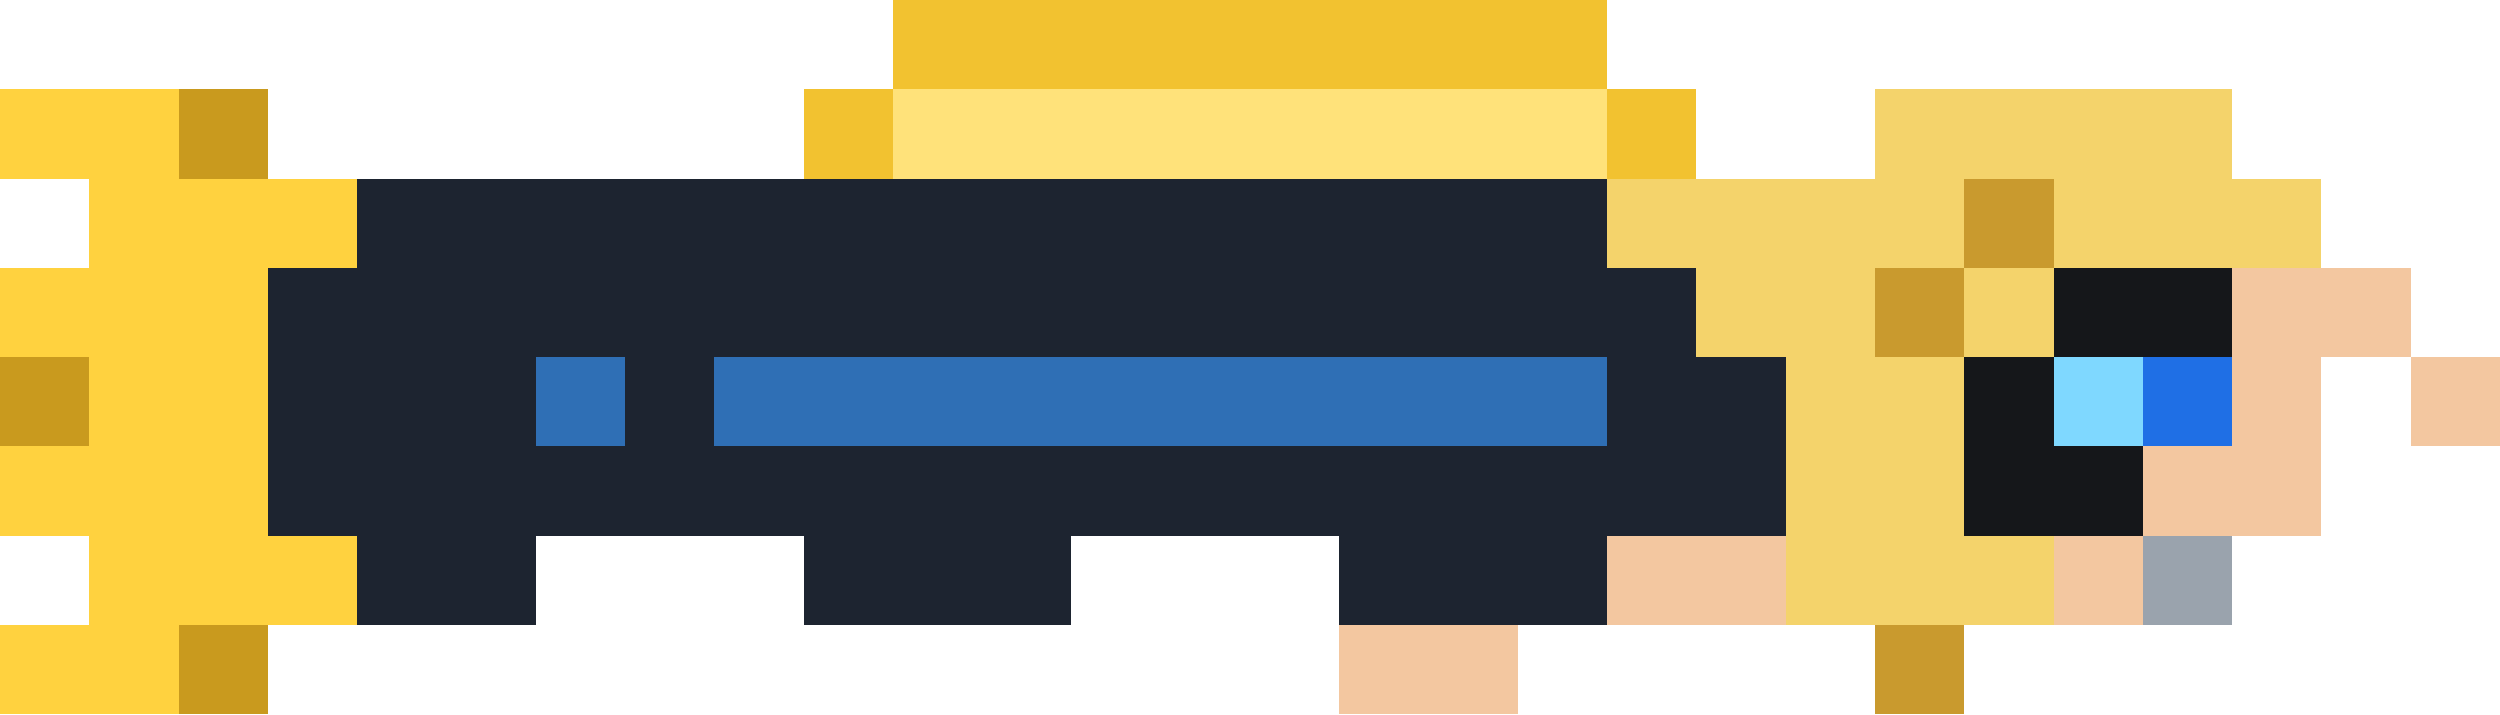
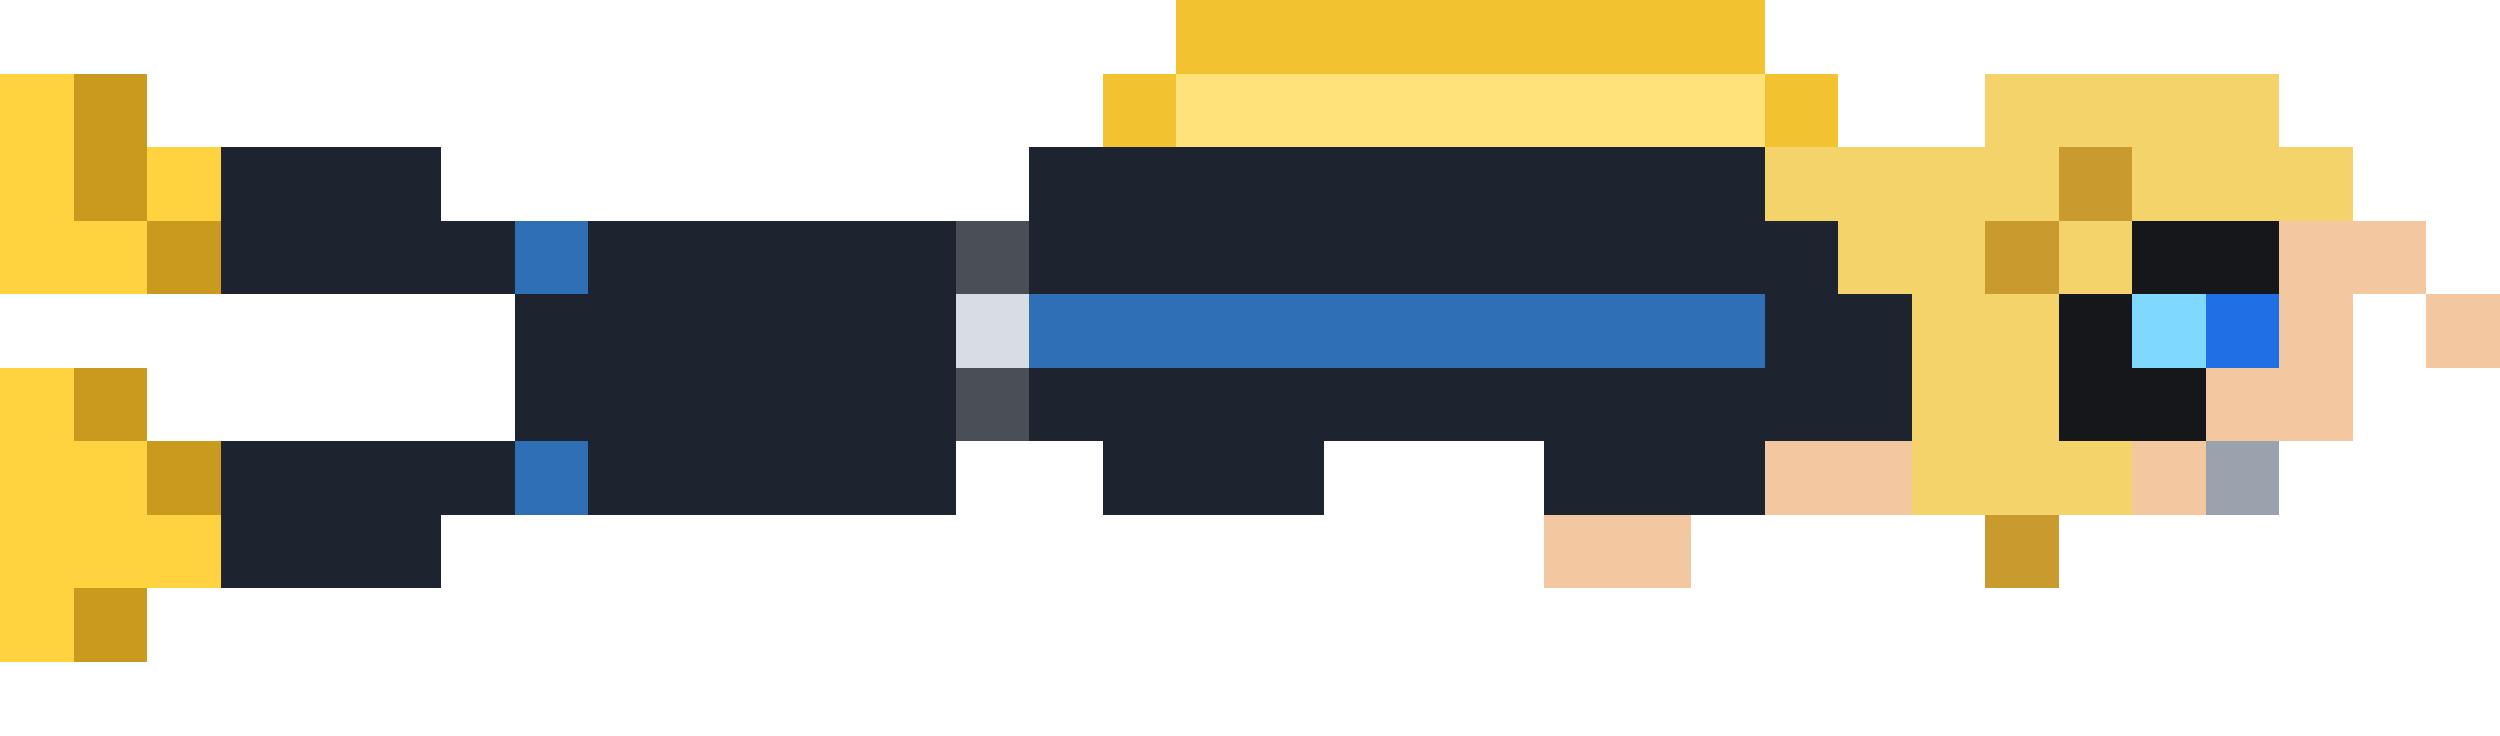
- <svg class="dive__girl" viewBox="0 0 28 8" width="28" height="8" shape-rendering="crispEdges" aria-hidden="true" focusable="false">
+ <svg class="dive__girl" viewBox="0 0 34 10" width="34" height="10" shape-rendering="crispEdges" aria-hidden="true" focusable="false">
  <g class="dive__kick-a">
-     <path fill="#ffd23f" d="M0 1h2v1h-2zM1 2h3v1h-3zM1 6h3v1h-3zM0 7h2v1h-2z" />
-     <path fill="#c99a1e" d="M2 1h1v1h-1zM2 7h1v1h-1z" />
-     <path fill="#1d2430" d="M4 2h4v1h-4zM3 3h5v1h-5zM3 5h4v1h-4zM4 6h2v1h-2z" />
+     <path fill="#ffd23f" d="M0 1h1v1h-1zM0 2h3v1h-3zM0 7h3v1h-3zM0 8h1v1h-1z" />
+     <path fill="#c99a1e" d="M1 1h1v1h-1zM1 8h1v1h-1z" />
+     <path fill="#1d2430" d="M3 2h3v1h-3zM3 3h4v1h-4zM8 3h5v1h-5zM7 4h6v1h-6zM7 5h6v1h-6zM3 6h4v1h-4zM8 6h5v1h-5zM3 7h3v1h-3z" />
+     <path fill="#2f6fb5" d="M7 3h1v1h-1zM7 6h1v1h-1z" />
  </g>
  <g class="dive__kick-b">
-     <path fill="#ffd23f" d="M0 3h3v1h-3zM1 4h2v1h-2zM0 5h3v1h-3z" />
-     <path fill="#1d2430" d="M3 3h5v1h-5zM3 4h3v1h-3zM3 5h5v1h-5z" />
-     <path fill="#c99a1e" d="M0 4h1v1h-1z" />
-     <path fill="#2f6fb5" d="M6 4h1v1h-1z" />
+     <path fill="#ffd23f" d="M0 2h1v1h-1zM0 3h2v1h-2zM0 5h1v1h-1zM0 6h2v1h-2z" />
+     <path fill="#c99a1e" d="M1 2h1v1h-1zM2 3h1v1h-1zM1 5h1v1h-1zM2 6h1v1h-1z" />
+     <path fill="#1d2430" d="M3 3h4v1h-4zM8 3h5v1h-5zM11 4h2v1h-2zM11 5h2v1h-2zM3 6h4v1h-4zM8 6h5v1h-5z" />
+     <path fill="#2f6fb5" d="M7 3h1v1h-1zM7 6h1v1h-1z" />
  </g>
-   <path fill="#f2c230" d="M10 0h8v1h-8zM9 1h1v1h-1zM18 1h1v1h-1z" />
-   <path fill="#ffe27a" d="M10 1h8v1h-8z" />
-   <path fill="#f4d36b" d="M21 1h4v1h-4zM18 2h4v1h-4zM23 2h3v1h-3zM19 3h2v1h-2zM22 3h1v1h-1zM20 4h2v1h-2zM20 5h2v1h-2zM20 6h3v1h-3z" />
-   <path fill="#1d2430" d="M8 2h10v1h-10zM7 3h12v1h-12zM7 4h1v1h-1zM18 4h2v1h-2zM7 5h13v1h-13zM9 6h3v1h-3zM15 6h3v1h-3z" />
-   <path fill="#c99a2e" d="M22 2h1v1h-1zM21 3h1v1h-1zM21 7h1v1h-1z" />
-   <path fill="#15171a" d="M23 3h2v1h-2zM22 4h1v1h-1zM22 5h2v1h-2z" />
-   <path fill="#f3c7a0" d="M25 3h2v1h-2zM25 4h1v1h-1zM27 4h1v1h-1zM24 5h2v1h-2zM18 6h2v1h-2zM23 6h1v1h-1zM15 7h2v1h-2z" />
-   <path fill="#2f6fb5" d="M8 4h10v1h-10z" />
-   <path fill="#7fd8ff" d="M23 4h1v1h-1z" />
-   <path fill="#1f6fe5" d="M24 4h1v1h-1z" />
-   <path fill="#9aa3ad" d="M24 6h1v1h-1z" />
+   <path fill="#f2c230" d="M16 0h8v1h-8zM15 1h1v1h-1zM24 1h1v1h-1z" />
+   <path fill="#ffe27a" d="M16 1h8v1h-8z" />
+   <path fill="#f4d36b" d="M27 1h4v1h-4zM24 2h4v1h-4zM29 2h3v1h-3zM25 3h2v1h-2zM28 3h1v1h-1zM26 4h2v1h-2zM26 5h2v1h-2zM26 6h3v1h-3z" />
+   <path fill="#1d2430" d="M14 2h10v1h-10zM14 3h11v1h-11zM24 4h2v1h-2zM14 5h12v1h-12zM15 6h3v1h-3zM21 6h3v1h-3z" />
+   <path fill="#c99a2e" d="M28 2h1v1h-1zM27 3h1v1h-1zM27 7h1v1h-1z" />
+   <path fill="#4a4f57" d="M13 3h1v1h-1zM13 5h1v1h-1z" />
+   <path fill="#15171a" d="M29 3h2v1h-2zM28 4h1v1h-1zM28 5h2v1h-2z" />
+   <path fill="#f3c7a0" d="M31 3h2v1h-2zM31 4h1v1h-1zM33 4h1v1h-1zM30 5h2v1h-2zM24 6h2v1h-2zM29 6h1v1h-1zM21 7h2v1h-2z" />
+   <path fill="#d8dde3" d="M13 4h1v1h-1z" />
+   <path fill="#2f6fb5" d="M14 4h10v1h-10z" />
+   <path fill="#7fd8ff" d="M29 4h1v1h-1z" />
+   <path fill="#1f6fe5" d="M30 4h1v1h-1z" />
+   <path fill="#9aa3ad" d="M30 6h1v1h-1z" />
</svg>
